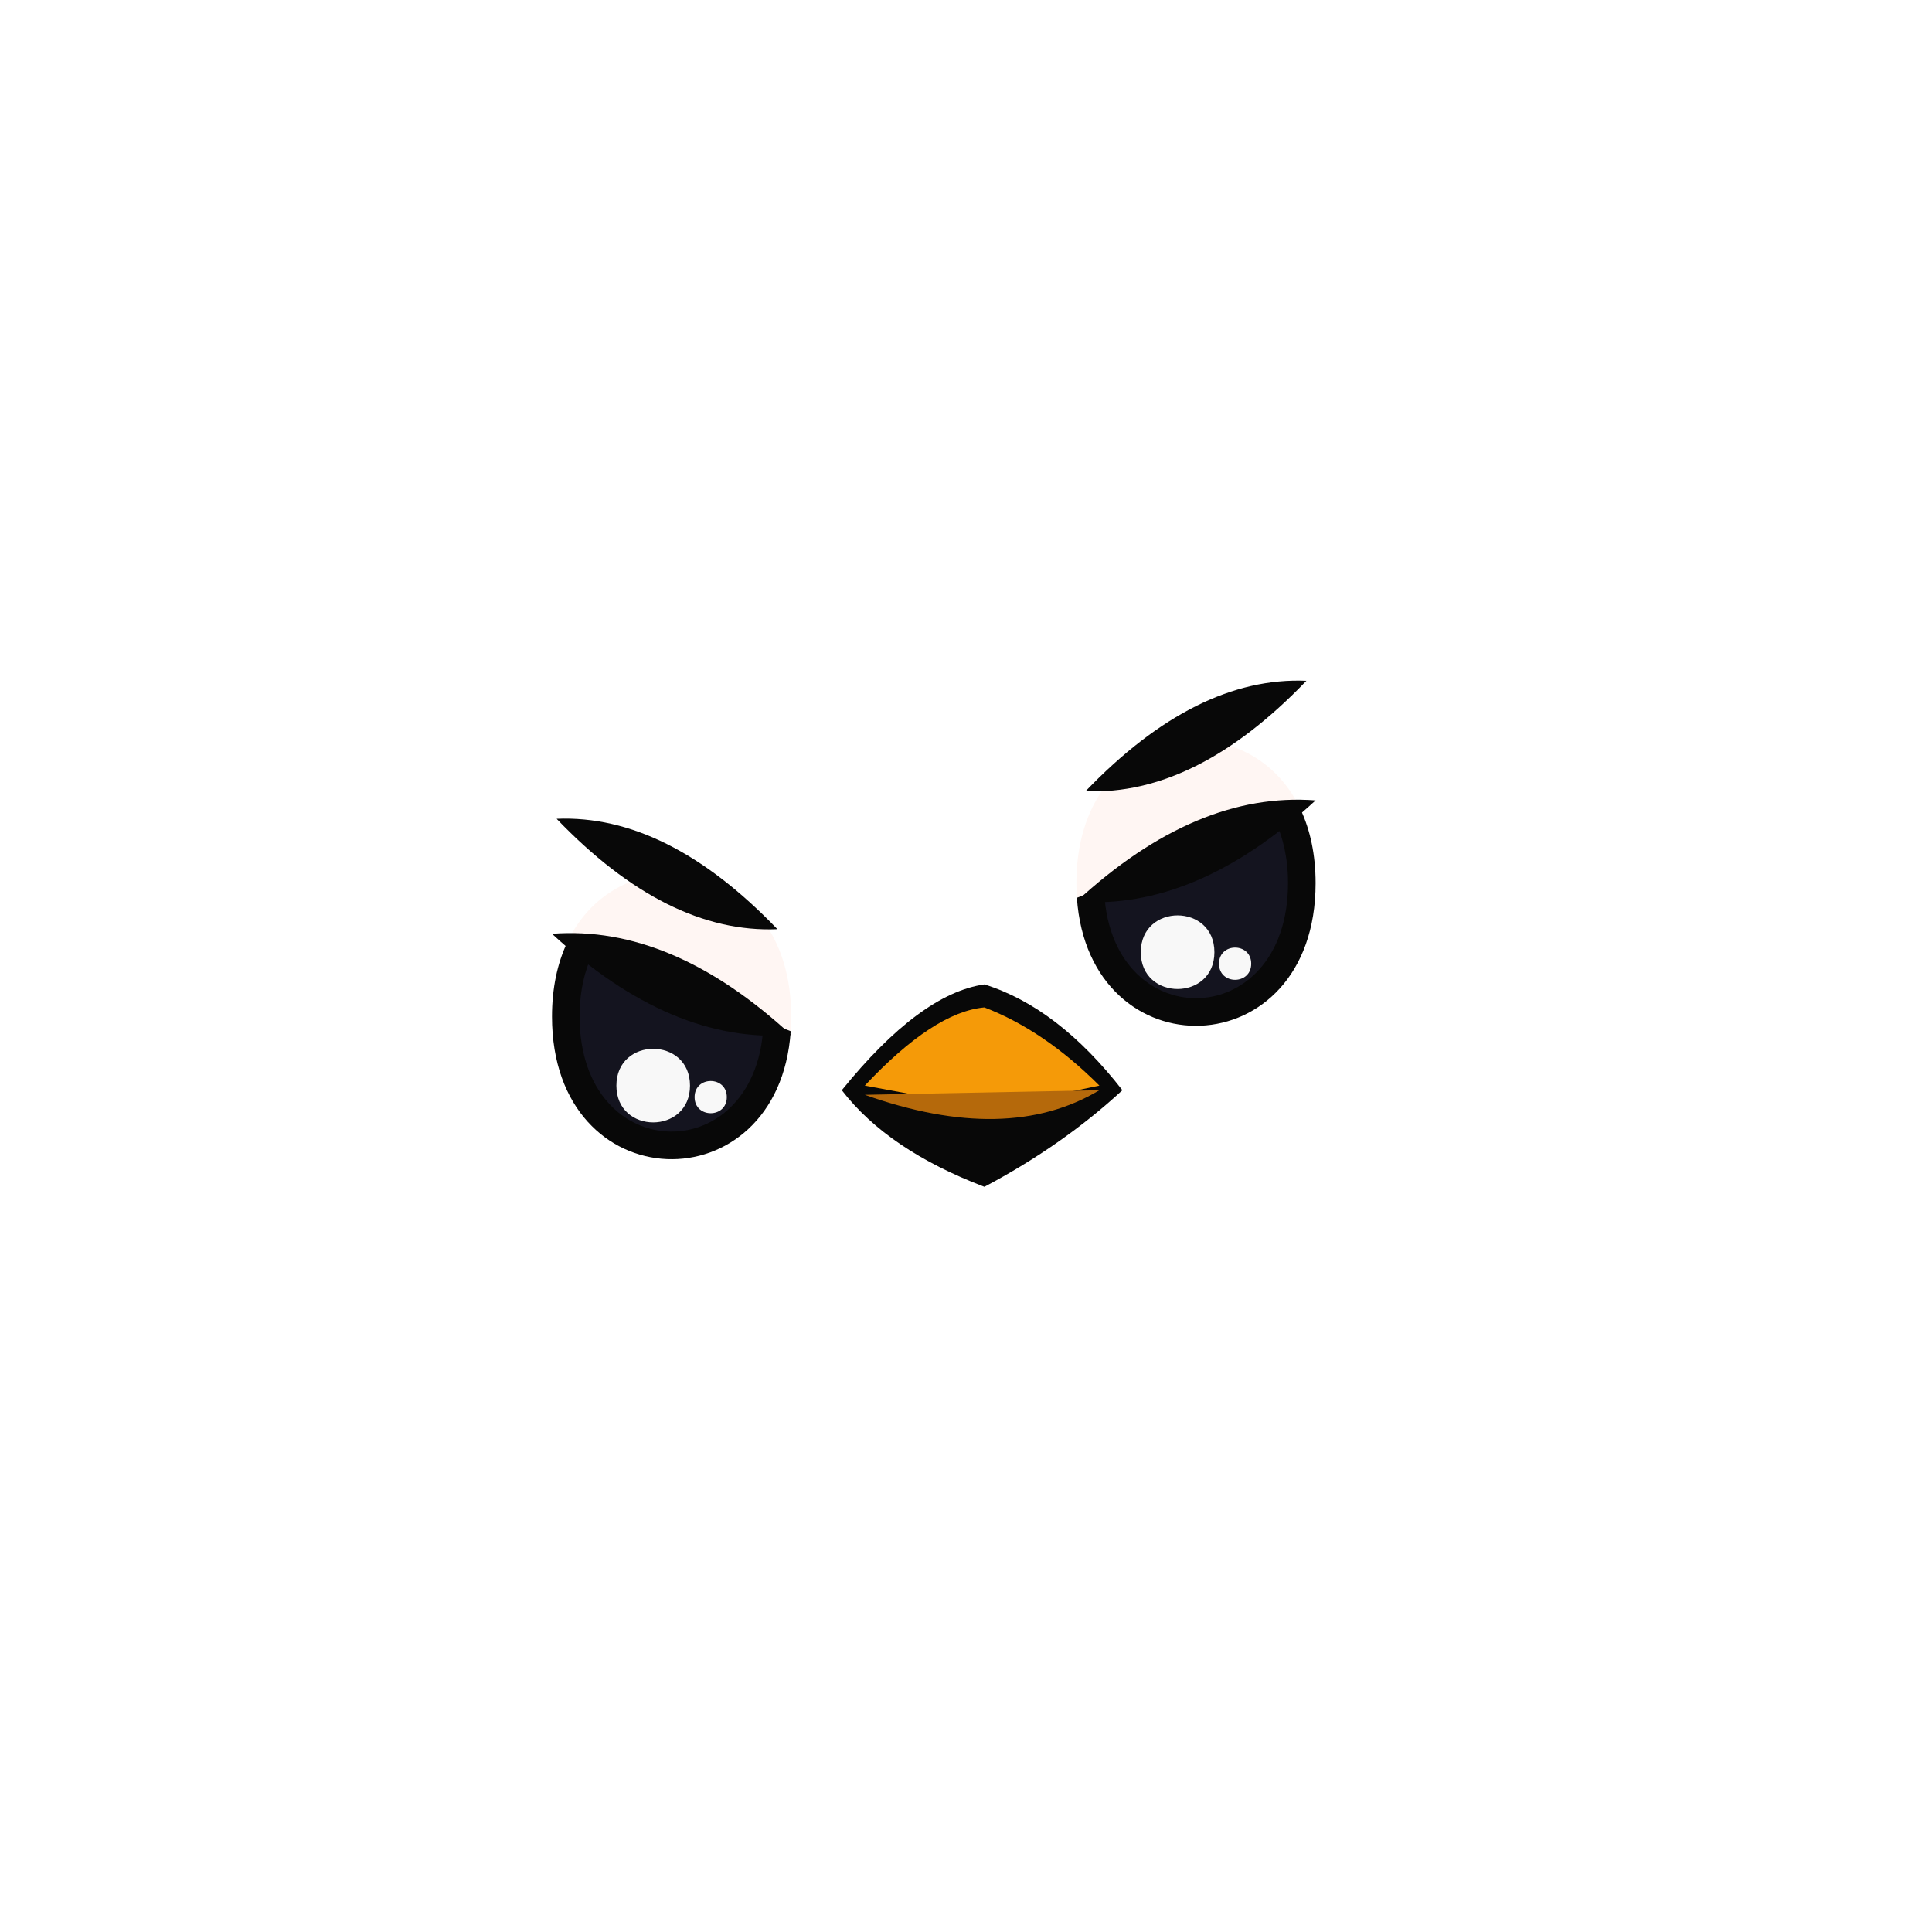
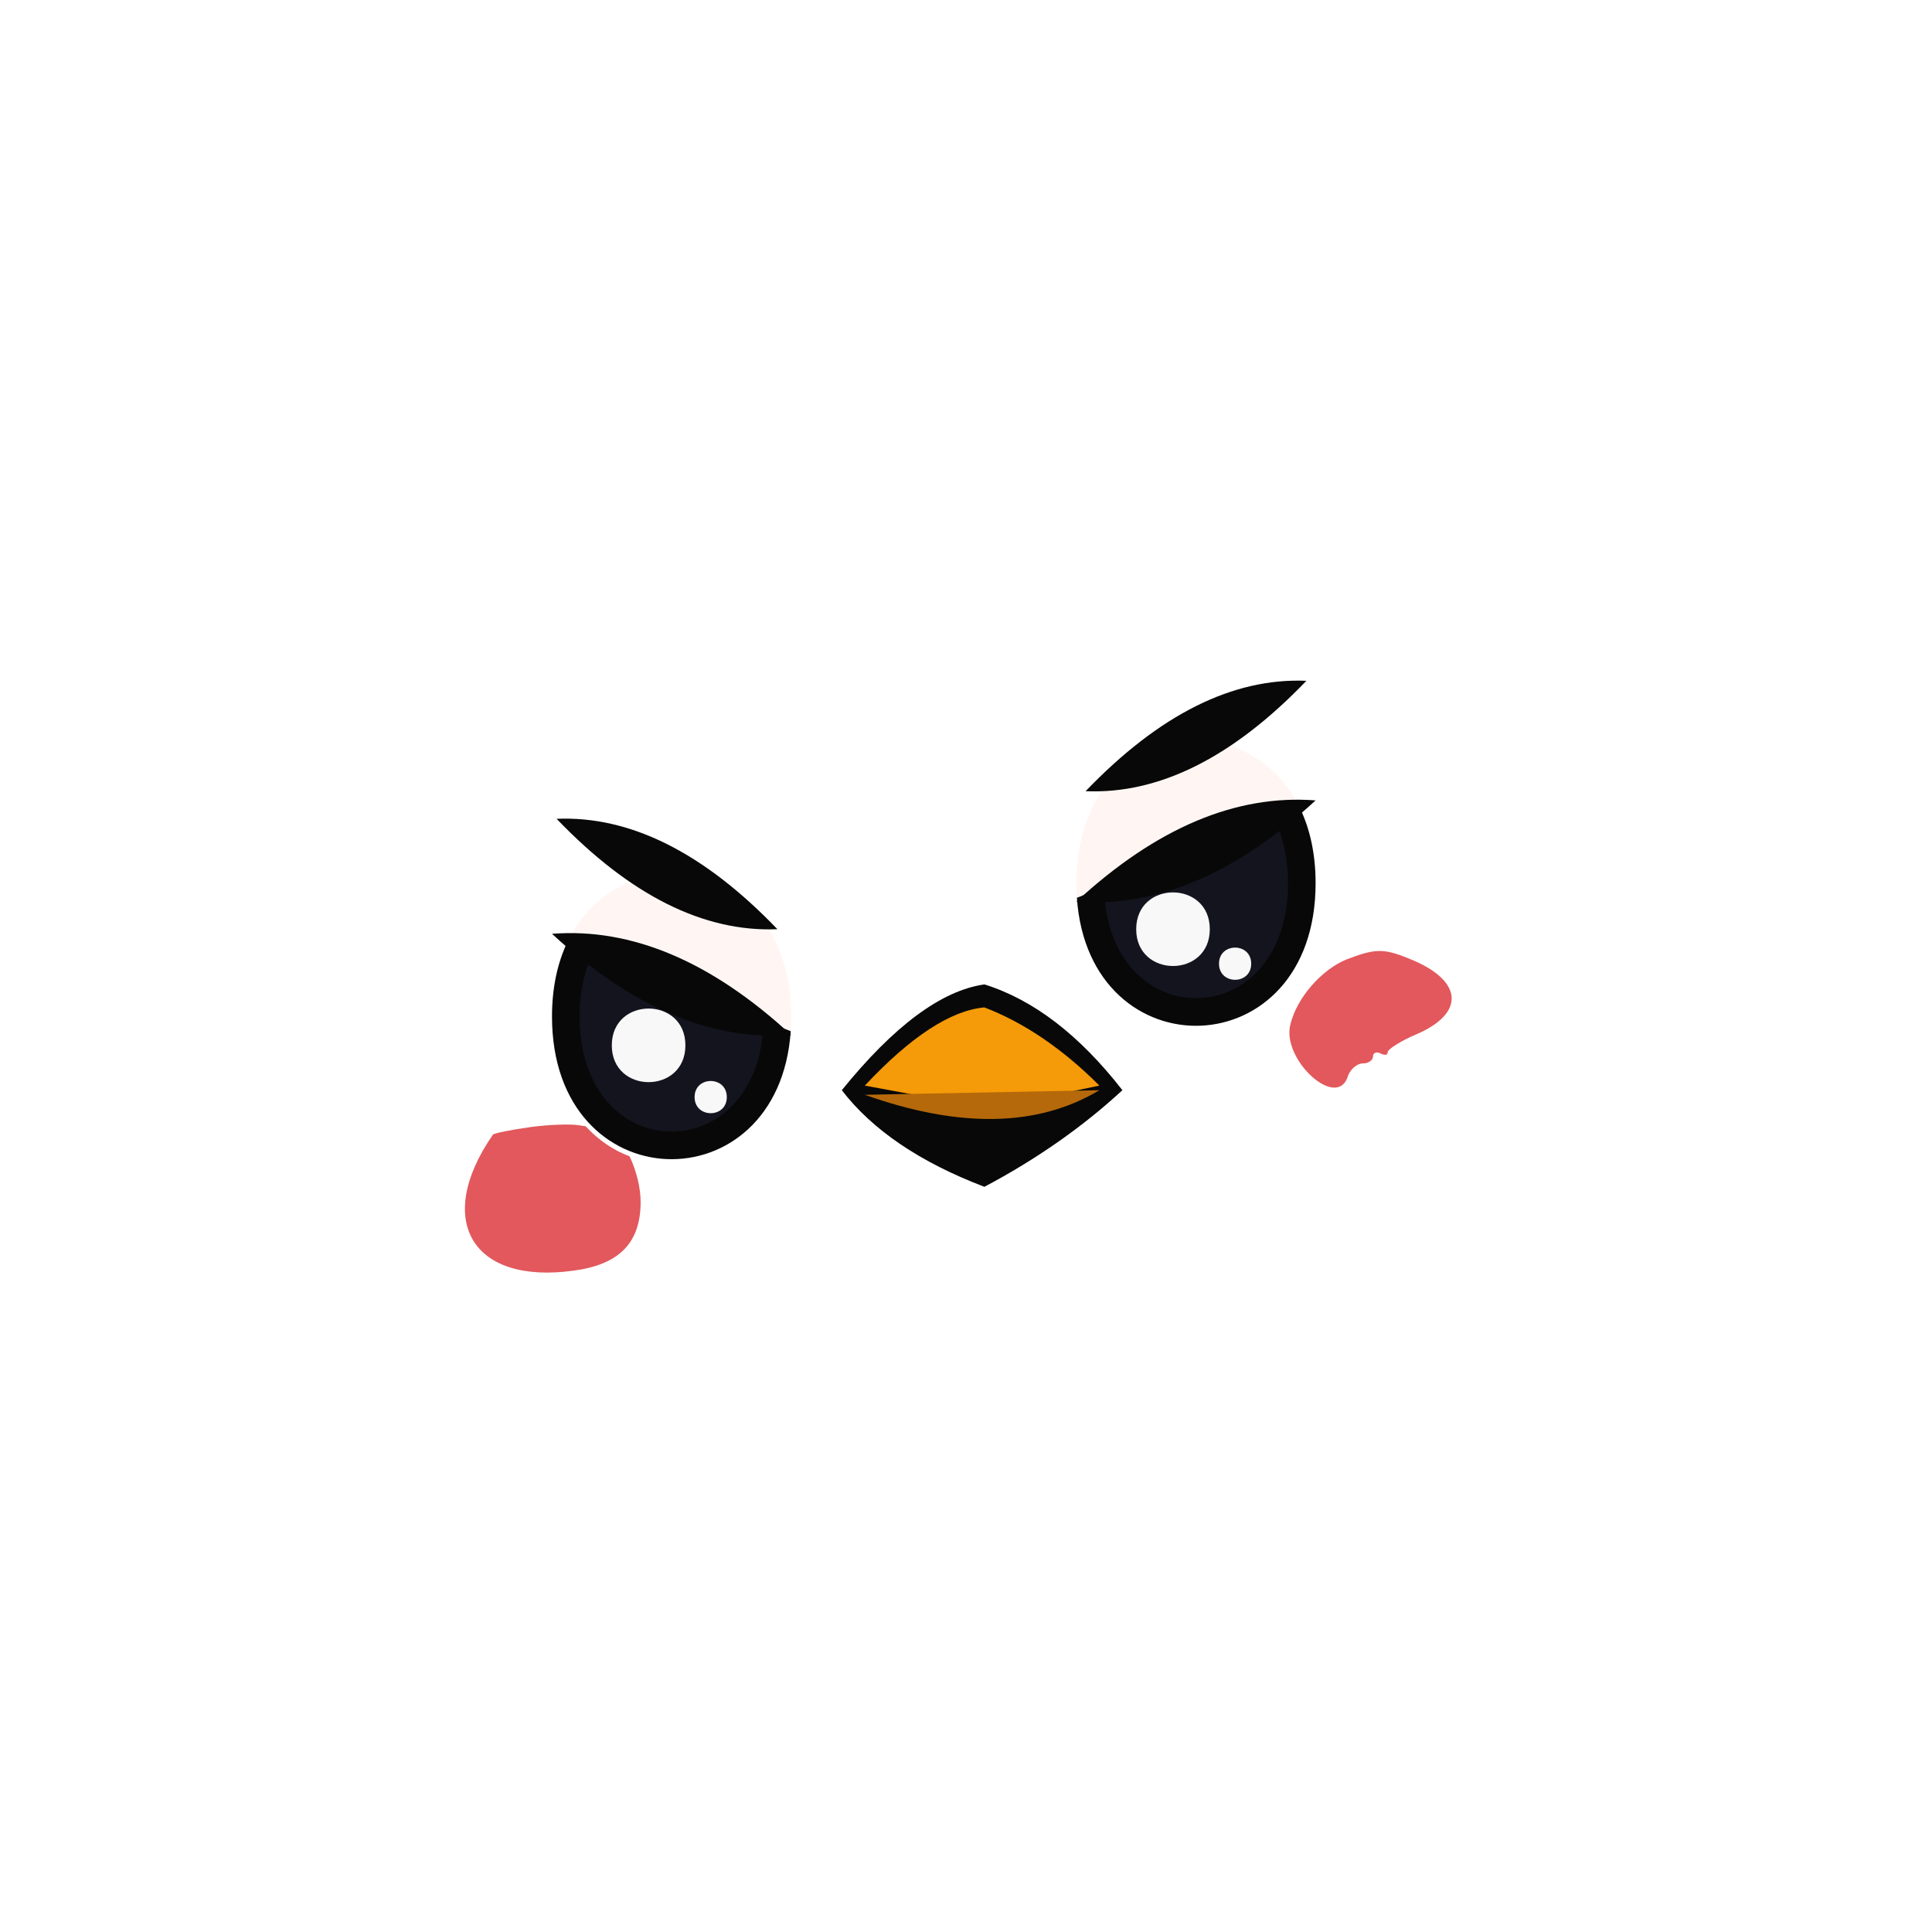
<svg xmlns="http://www.w3.org/2000/svg" viewBox="0 0 420 420">
  <g class="sthings-face" data-face="angry">
+     <g data-pip-part="cheeks">
+       <path fill="#e2585c" fill-rule="evenodd" d="M292.774 208.55C299.288 206.084 300.877 206.084 307.391 208.84C318.036 213.482 318.354 220.301 308.026 224.798C304.531 226.248 301.671 228.134 301.671 228.714C301.671 229.44 301.035 229.44 300.082 229.005C299.288 228.569 298.493 228.859 298.493 229.585C298.493 230.455 297.54 231.18 296.269 231.18C294.998 231.18 293.409 232.486 292.933 234.227C290.39 241.19 278.474 230.165 280.54 222.622C281.97 216.819 287.372 210.726 292.774 208.55Z" />
+       <path fill="#e2585c" fill-rule="evenodd" d="M115.117 245.044C119.248 244.464 124.015 244.319 125.762 244.609C126.243 244.689 126.772 244.769 127.309 244.842Q131.511 249.363 136.873 251.38C138.288 254.407 139.267 258.081 139.267 261.292C139.267 270.141 134.66 274.928 124.65 276.233C102.566 279.28 94.304 265.208 107.173 246.64C107.491 246.35 110.987 245.624 115.117 245.044Z" />
+     </g>
    <path fill="#fff6f3" fill-rule="evenodd" d="M123.223 205.052C134.571 180.618 172 185.934 172 221C172 222.086 171.964 223.144 171.894 224.173L123.223 205.052Z" />
    <path fill="#080808" fill-rule="evenodd" d="M120 221C120 214.734 121.195 209.418 123.223 205.052L171.894 224.173C169.303 262.304 120 261.246 120 221Z" />
    <path fill="#14141f" fill-rule="evenodd" d="M126 221C126 215.526 127.079 210.951 128.882 207.275L165.991 221.854C165.314 254.33 126 254.045 126 221Z" />
-     <path fill="#f8f8f8" fill-rule="evenodd" d="M134 236C134 225.334 150 225.334 150 236C150 246.666 134 246.666 134 236Z" />
+     <path fill="#f8f8f8" fill-rule="evenodd" d="M133 227.25C133 216.584 149 216.584 149 227.25C149 237.916 133 237.916 133 227.25Z" />
    <path fill="#f8f8f8" fill-rule="evenodd" d="M151 238.5C151 233.833 158 233.833 158 238.5C158 243.167 151 243.167 151 238.5Z" />
    <path fill="#080808" fill-rule="evenodd" d="M120 203Q146 201 172 225Q146 227 120 203Z" />
    <path fill="#fff6f3" fill-rule="evenodd" d="M234 192C234 156.934 271.429 151.618 282.777 176.052L234.106 195.173C234.036 194.144 234 193.086 234 192Z" />
    <path fill="#080808" fill-rule="evenodd" d="M282.777 176.052C284.805 180.418 286 185.734 286 192C286 232.246 236.697 233.304 234.106 195.173L282.777 176.052Z" />
    <path fill="#14141f" fill-rule="evenodd" d="M277.118 178.275C278.921 181.951 280 186.526 280 192C280 225.045 240.686 225.33 240.009 192.854L277.118 178.275Z" />
-     <path fill="#f8f8f8" fill-rule="evenodd" d="M248 207C248 196.334 264 196.334 264 207C264 217.666 248 217.666 248 207Z" />
+     <path fill="#f8f8f8" fill-rule="evenodd" d="M247 202C247 191.334 263 191.334 263 202C263 212.666 247 212.666 247 202Z" />
    <path fill="#f8f8f8" fill-rule="evenodd" d="M265 209.5C265 204.833 272 204.833 272 209.5C272 214.167 265 214.167 265 209.5Z" />
    <path fill="#080808" fill-rule="evenodd" d="M234 196Q260 172 286 174Q260 198 234 196Z" />
    <path fill="#080808" fill-rule="evenodd" d="M121 178Q145 177 169 202Q145 203 121 178Z" />
    <path fill="#080808" fill-rule="evenodd" d="M236 172Q260 147 284 148Q260 173 236 172Z" />
    <g data-pip-part="beak">
      <path fill="#080808" fill-rule="evenodd" d="M183 237Q200 216 214 214Q230 219 244 237Q231 249 214 258Q193 250 183 237Z" />
      <path fill="#f59a08" fill-rule="evenodd" d="M188 236Q203 220 214 219Q227 224 239 236L215 241L188 236Z" />
      <path fill="#b5690b" fill-rule="evenodd" d="M188 238 239 237Q219 249 188 238Z" />
    </g>
  </g>
</svg>
